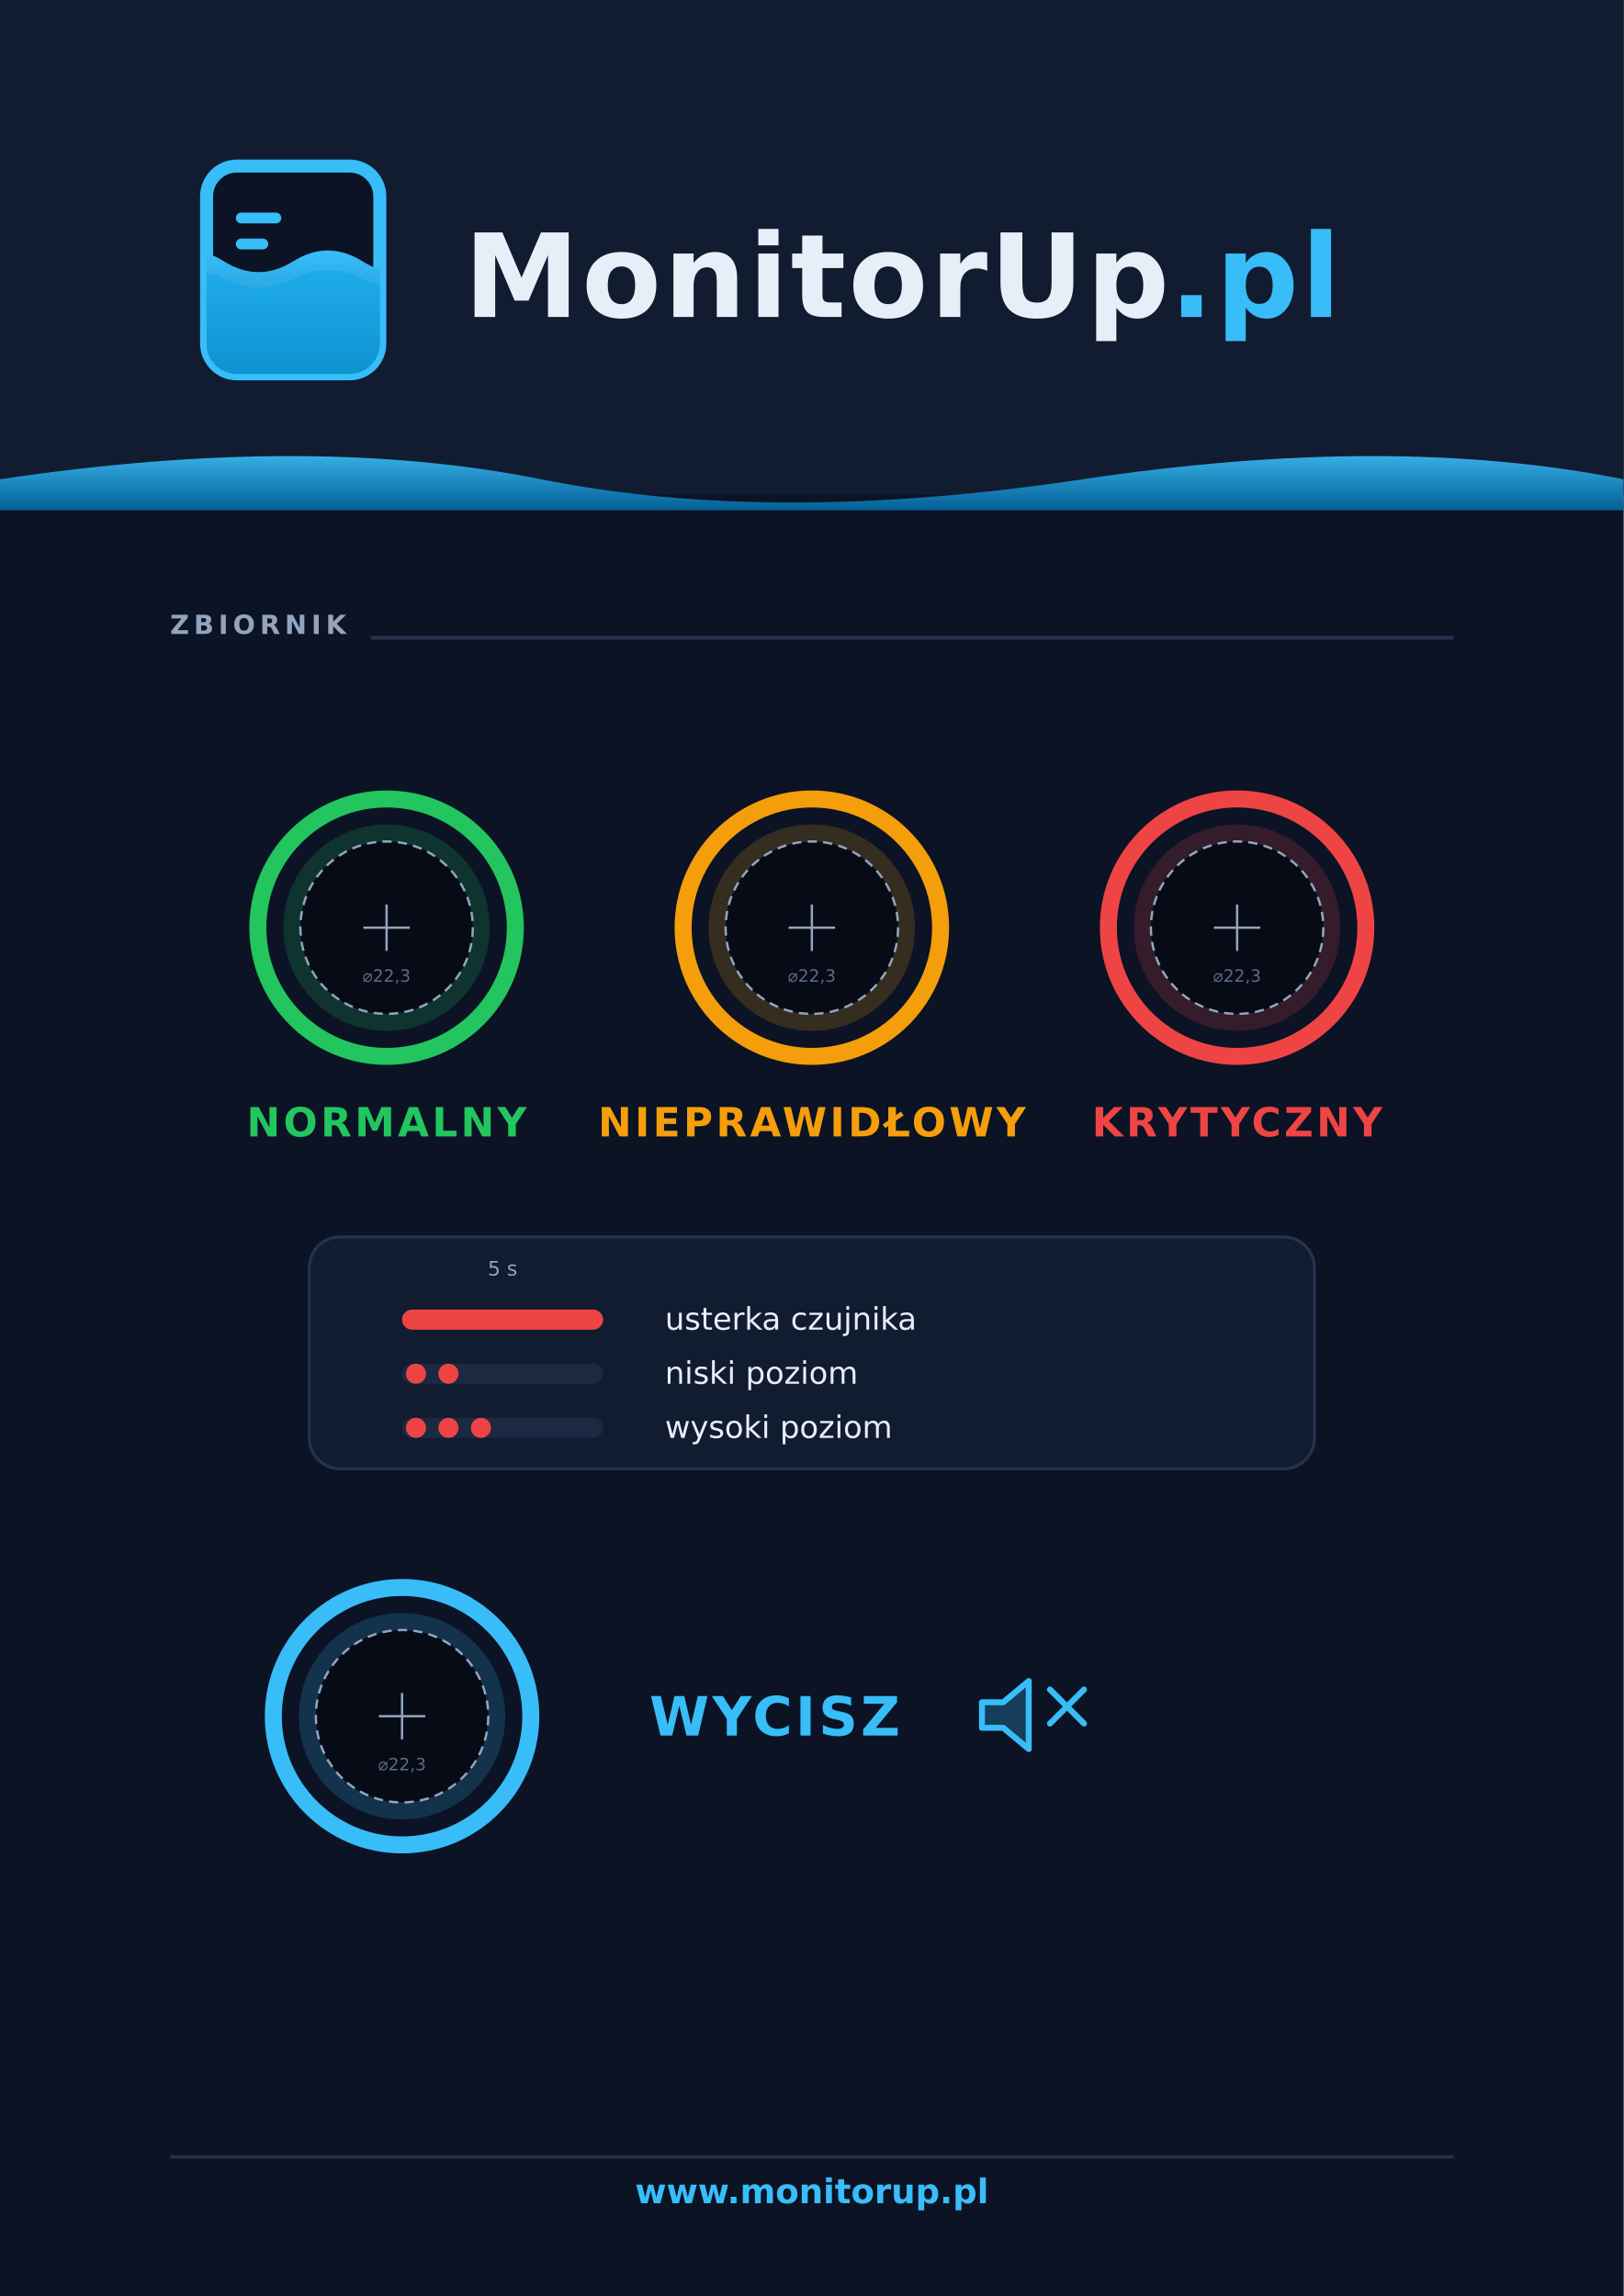
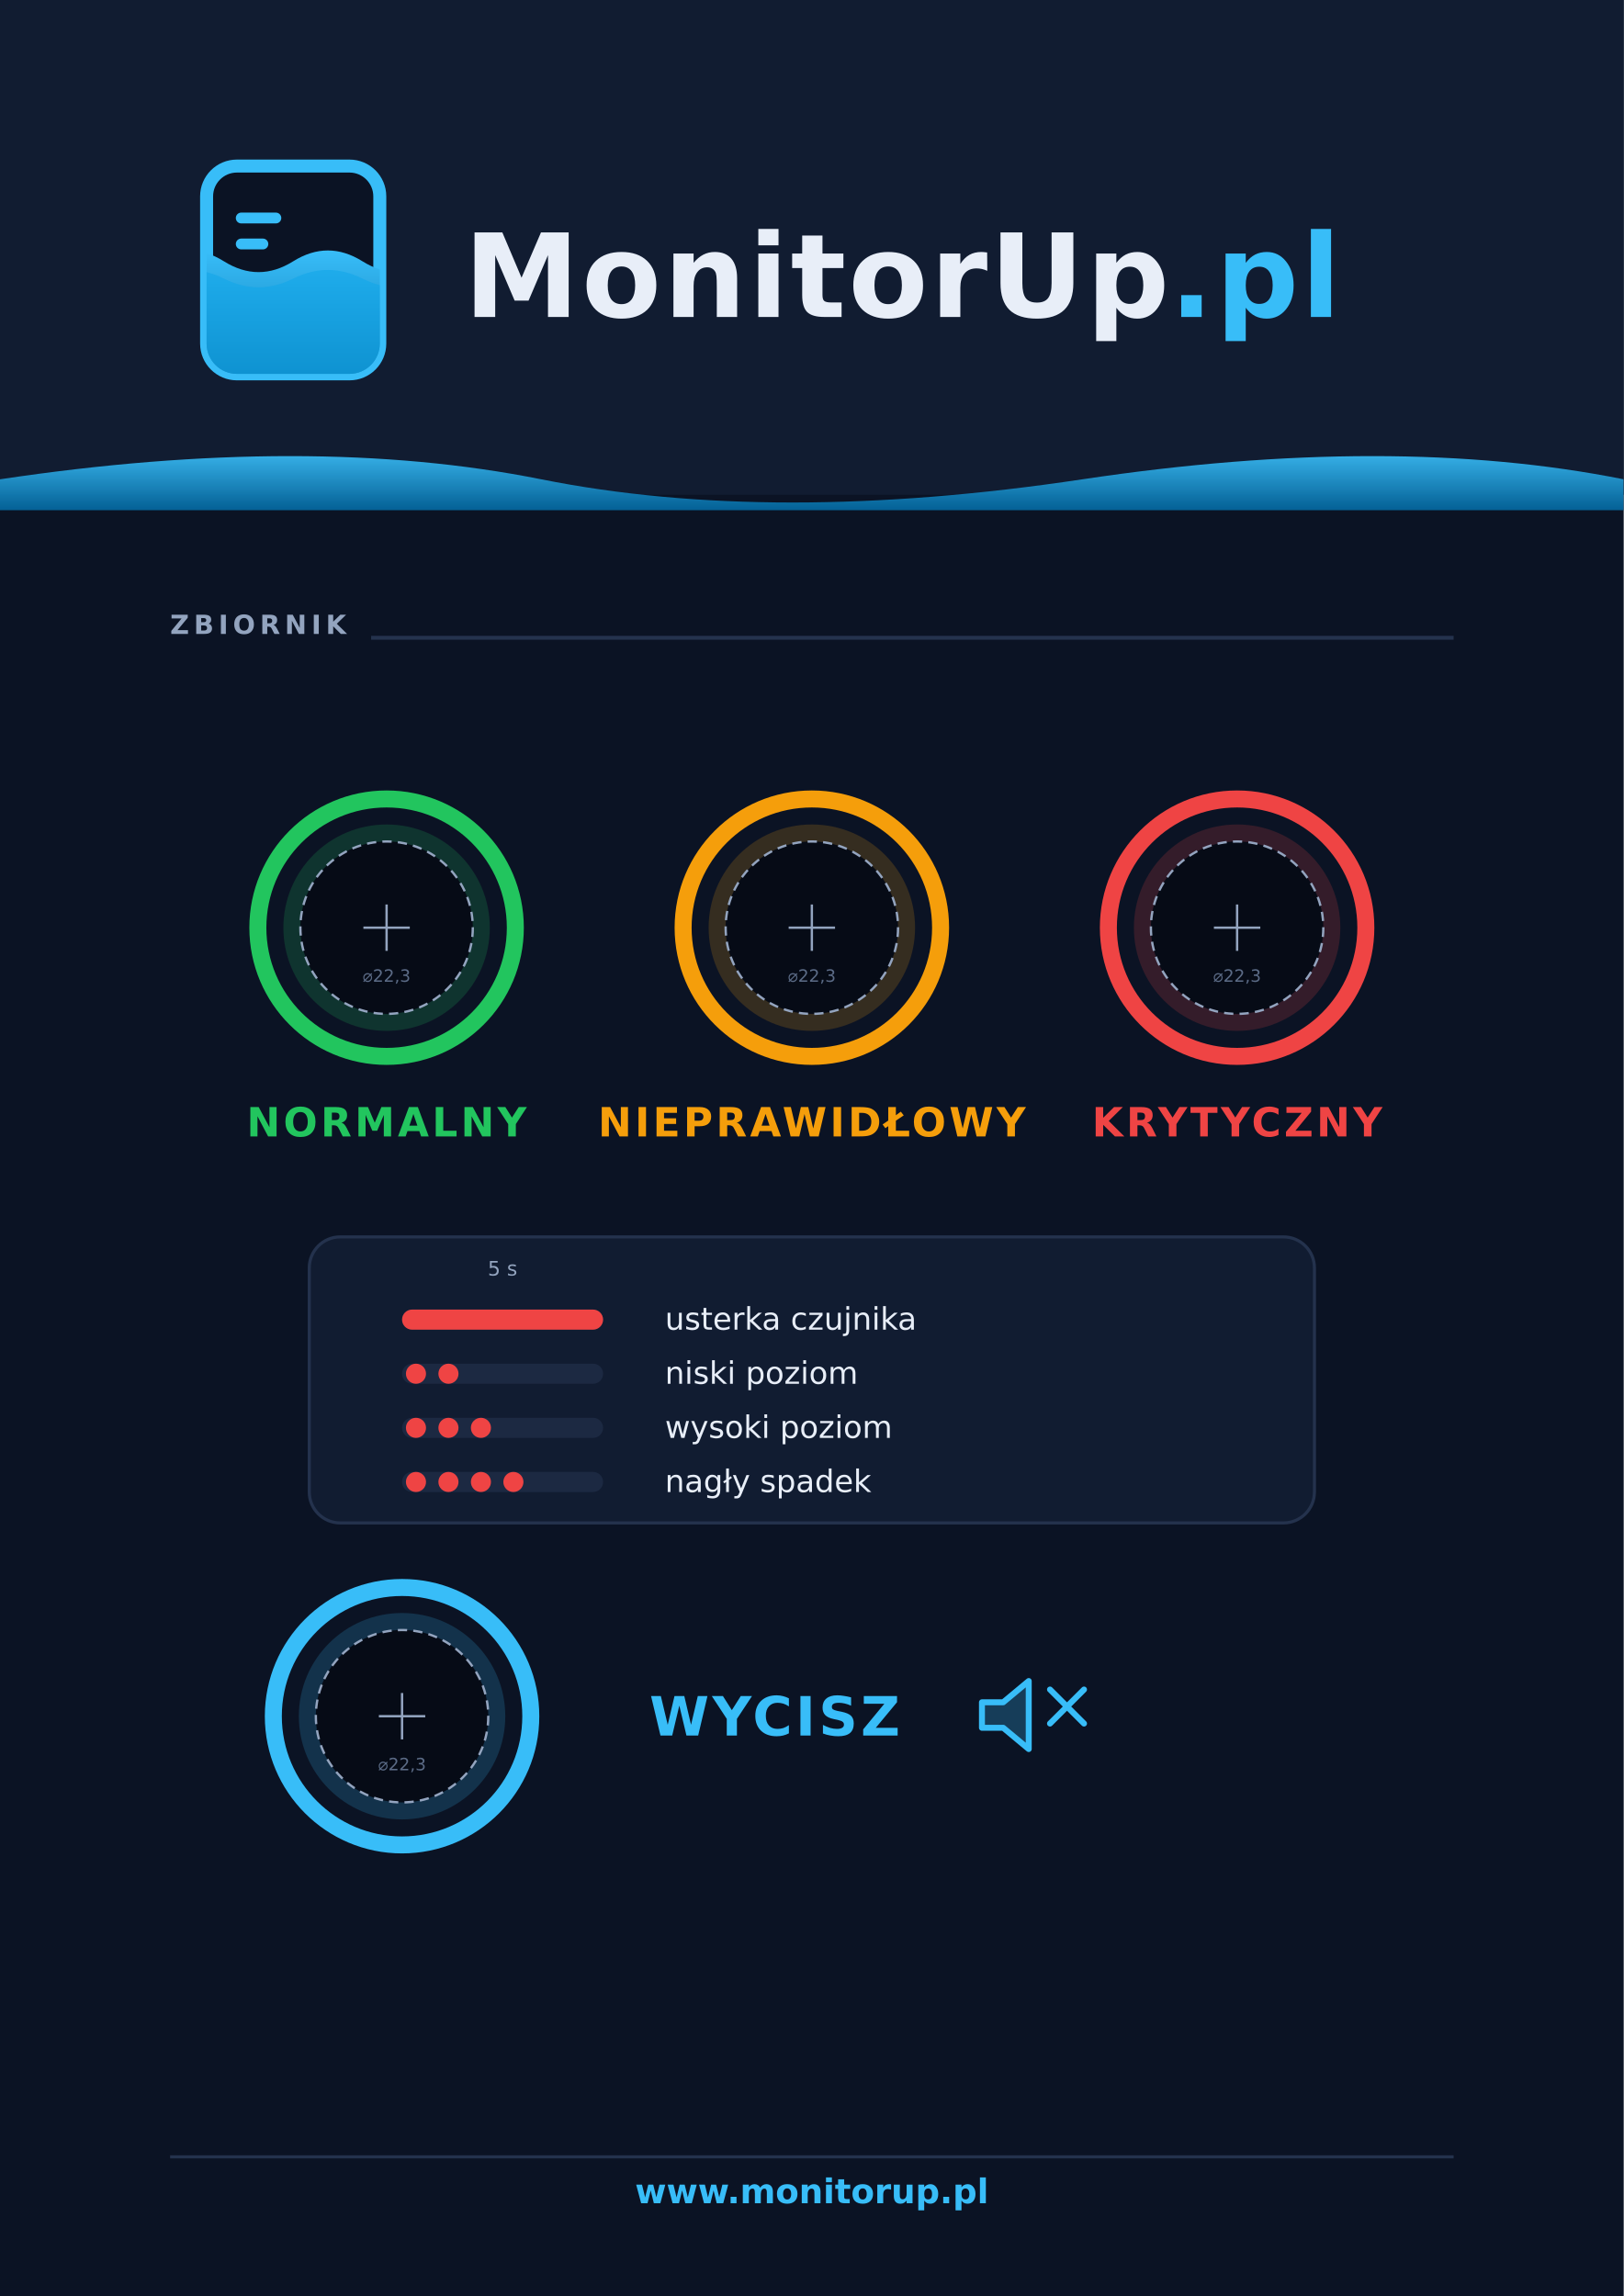
<svg xmlns="http://www.w3.org/2000/svg" width="210mm" height="297mm" viewBox="0 0 210 297">
  <defs>
    <linearGradient id="g" x1="0" y1="0" x2="0" y2="1">
      <stop offset="0" stop-color="#38bdf8" />
      <stop offset="1" stop-color="#0369a1" />
    </linearGradient>
    <clipPath id="c">
      <rect x="12" y="8" width="40" height="48" rx="7" />
    </clipPath>
    <clipPath id="panel">
      <rect x="0" y="0" width="210" height="297" />
    </clipPath>
  </defs>
  <rect x="0" y="0" width="210" height="297" fill="#0b1324" />
  <g clip-path="url(#panel)">
    <rect x="0" y="0" width="210" height="64" fill="#111c31" />
    <path d="M0 62 Q 40 56 70 62 T 140 62 T 210 62 V66 H0Z" fill="url(#g)" opacity=".9" />
  </g>
  <g transform="translate(20 17) scale(.56)">
    <rect x="12" y="8" width="40" height="48" rx="7" fill="#0b1324" stroke="#38bdf8" stroke-width="3" />
    <g clip-path="url(#c)">
      <path d="M0 30 Q8 25 16 30 T32 30 T48 30 T64 30 V64 H0Z" fill="url(#g)" />
      <path d="M0 34 Q8 30 16 34 T32 34 T48 34 T64 34 V64 H0Z" fill="#0ea5e9" opacity=".55" />
    </g>
    <path d="M20 20h8M20 26h5" stroke="#38bdf8" stroke-width="2.5" stroke-linecap="round" />
  </g>
  <text x="60" y="41" font-family="DejaVu Sans, sans-serif" font-size="15" font-weight="bold" fill="#e8eef8" letter-spacing=".3">MonitorUp<tspan fill="#38bdf8">.pl</tspan>
  </text>
  <text x="22" y="82" font-family="DejaVu Sans, sans-serif" font-size="3.4" font-weight="bold" fill="#93a4bf" text-anchor="start" letter-spacing="0.6">ZBIORNIK</text>
  <line x1="48" y1="82.5" x2="188" y2="82.5" stroke="#24324d" stroke-width=".5" />
  <circle cx="50" cy="120" r="16.65" fill="none" stroke="#22c55e" stroke-width="2.2" />
  <circle cx="50" cy="120" r="13.35" fill="#22c55e" opacity=".18" />
  <circle cx="50" cy="120" r="11.15" fill="#060b16" stroke="#93a4bf" stroke-width=".3" stroke-dasharray="1.2 .8" />
  <path d="M47 120h6M50 117v6" stroke="#93a4bf" stroke-width=".3" />
  <text x="50" y="127" font-family="DejaVu Sans, sans-serif" font-size="2.2" fill="#5b6b86" text-anchor="middle">⌀22,3</text>
  <text x="50" y="147" font-family="DejaVu Sans, sans-serif" font-size="5.2" font-weight="bold" fill="#22c55e" text-anchor="middle" letter-spacing="0.4">NORMALNY</text>
  <circle cx="105" cy="120" r="16.65" fill="none" stroke="#f59e0b" stroke-width="2.2" />
  <circle cx="105" cy="120" r="13.35" fill="#f59e0b" opacity=".18" />
  <circle cx="105" cy="120" r="11.15" fill="#060b16" stroke="#93a4bf" stroke-width=".3" stroke-dasharray="1.2 .8" />
  <path d="M102 120h6M105 117v6" stroke="#93a4bf" stroke-width=".3" />
  <text x="105" y="127" font-family="DejaVu Sans, sans-serif" font-size="2.2" fill="#5b6b86" text-anchor="middle">⌀22,3</text>
  <text x="105" y="147" font-family="DejaVu Sans, sans-serif" font-size="5.2" font-weight="bold" fill="#f59e0b" text-anchor="middle" letter-spacing="0.4">NIEPRAWIDŁOWY</text>
  <circle cx="160" cy="120" r="16.65" fill="none" stroke="#ef4444" stroke-width="2.2" />
  <circle cx="160" cy="120" r="13.35" fill="#ef4444" opacity=".18" />
  <circle cx="160" cy="120" r="11.15" fill="#060b16" stroke="#93a4bf" stroke-width=".3" stroke-dasharray="1.2 .8" />
  <path d="M157 120h6M160 117v6" stroke="#93a4bf" stroke-width=".3" />
  <text x="160" y="127" font-family="DejaVu Sans, sans-serif" font-size="2.2" fill="#5b6b86" text-anchor="middle">⌀22,3</text>
  <text x="160" y="147" font-family="DejaVu Sans, sans-serif" font-size="5.2" font-weight="bold" fill="#ef4444" text-anchor="middle" letter-spacing="0.4">KRYTYCZNY</text>
-   <rect x="40" y="160" width="130" height="30" rx="4" fill="#111c31" stroke="#24324d" stroke-width=".4" />
+   <rect x="40" y="160" width="130" height="37" rx="4" fill="#111c31" stroke="#24324d" stroke-width=".4" />
  <text x="65.0" y="165" font-family="DejaVu Sans, sans-serif" font-size="2.6" font-weight="normal" fill="#93a4bf" text-anchor="middle" letter-spacing="0">5 s</text>
  <rect x="52" y="169.4" width="26" height="2.6" rx="1.3" fill="#1c2942" />
  <rect x="52" y="169.4" width="26" height="2.6" rx="1.3" fill="#ef4444" />
  <text x="86" y="172" font-family="DejaVu Sans, sans-serif" font-size="4" font-weight="normal" fill="#e8eef8" text-anchor="start" letter-spacing="0">usterka czujnika</text>
  <rect x="52" y="176.4" width="26" height="2.6" rx="1.3" fill="#1c2942" />
  <rect x="52.50" y="176.4" width="2.6" height="2.6" rx="1.3" fill="#ef4444" />
  <rect x="56.70" y="176.4" width="2.6" height="2.6" rx="1.3" fill="#ef4444" />
  <text x="86" y="179" font-family="DejaVu Sans, sans-serif" font-size="4" font-weight="normal" fill="#e8eef8" text-anchor="start" letter-spacing="0">niski poziom</text>
  <rect x="52" y="183.4" width="26" height="2.6" rx="1.3" fill="#1c2942" />
  <rect x="52.50" y="183.4" width="2.6" height="2.6" rx="1.3" fill="#ef4444" />
  <rect x="56.70" y="183.4" width="2.6" height="2.6" rx="1.3" fill="#ef4444" />
  <rect x="60.90" y="183.4" width="2.6" height="2.6" rx="1.3" fill="#ef4444" />
  <text x="86" y="186" font-family="DejaVu Sans, sans-serif" font-size="4" font-weight="normal" fill="#e8eef8" text-anchor="start" letter-spacing="0">wysoki poziom</text>
+   <rect x="52" y="190.4" width="26" height="2.6" rx="1.3" fill="#1c2942" />
+   <rect x="52.50" y="190.4" width="2.6" height="2.6" rx="1.3" fill="#ef4444" />
+   <rect x="56.70" y="190.4" width="2.6" height="2.6" rx="1.3" fill="#ef4444" />
+   <rect x="60.90" y="190.4" width="2.6" height="2.6" rx="1.3" fill="#ef4444" />
+   <rect x="65.10" y="190.4" width="2.6" height="2.6" rx="1.3" fill="#ef4444" />
+   <text x="86" y="193" font-family="DejaVu Sans, sans-serif" font-size="4" font-weight="normal" fill="#e8eef8" text-anchor="start" letter-spacing="0">nagły spadek</text>
  <circle cx="52" cy="222" r="16.65" fill="none" stroke="#38bdf8" stroke-width="2.2" />
  <circle cx="52" cy="222" r="13.35" fill="#38bdf8" opacity=".18" />
  <circle cx="52" cy="222" r="11.15" fill="#060b16" stroke="#93a4bf" stroke-width=".3" stroke-dasharray="1.2 .8" />
  <path d="M49 222h6M52 219v6" stroke="#93a4bf" stroke-width=".3" />
  <text x="52" y="229" font-family="DejaVu Sans, sans-serif" font-size="2.2" fill="#5b6b86" text-anchor="middle">⌀22,3</text>
  <text x="84" y="224.5" font-family="DejaVu Sans, sans-serif" font-size="7" font-weight="bold" fill="#38bdf8" text-anchor="start" letter-spacing="0.4">WYCISZ</text>
  <g transform="translate(127 218) scale(1.1)" fill="none" stroke="#38bdf8" stroke-width=".7" stroke-linejoin="round" stroke-linecap="round">
    <path d="M0 2h2.5l3-2.5v8l-3-2.5H0z" fill="#38bdf8" fill-opacity=".25" />
    <path d="M8 0.5l4 4M12 0.5l-4 4" />
  </g>
  <line x1="22" y1="279" x2="188" y2="279" stroke="#24324d" stroke-width=".4" />
  <text x="105" y="285" font-family="DejaVu Sans, sans-serif" font-size="4.4" font-weight="bold" fill="#38bdf8" text-anchor="middle" letter-spacing="0">www.monitorup.pl</text>
</svg>
